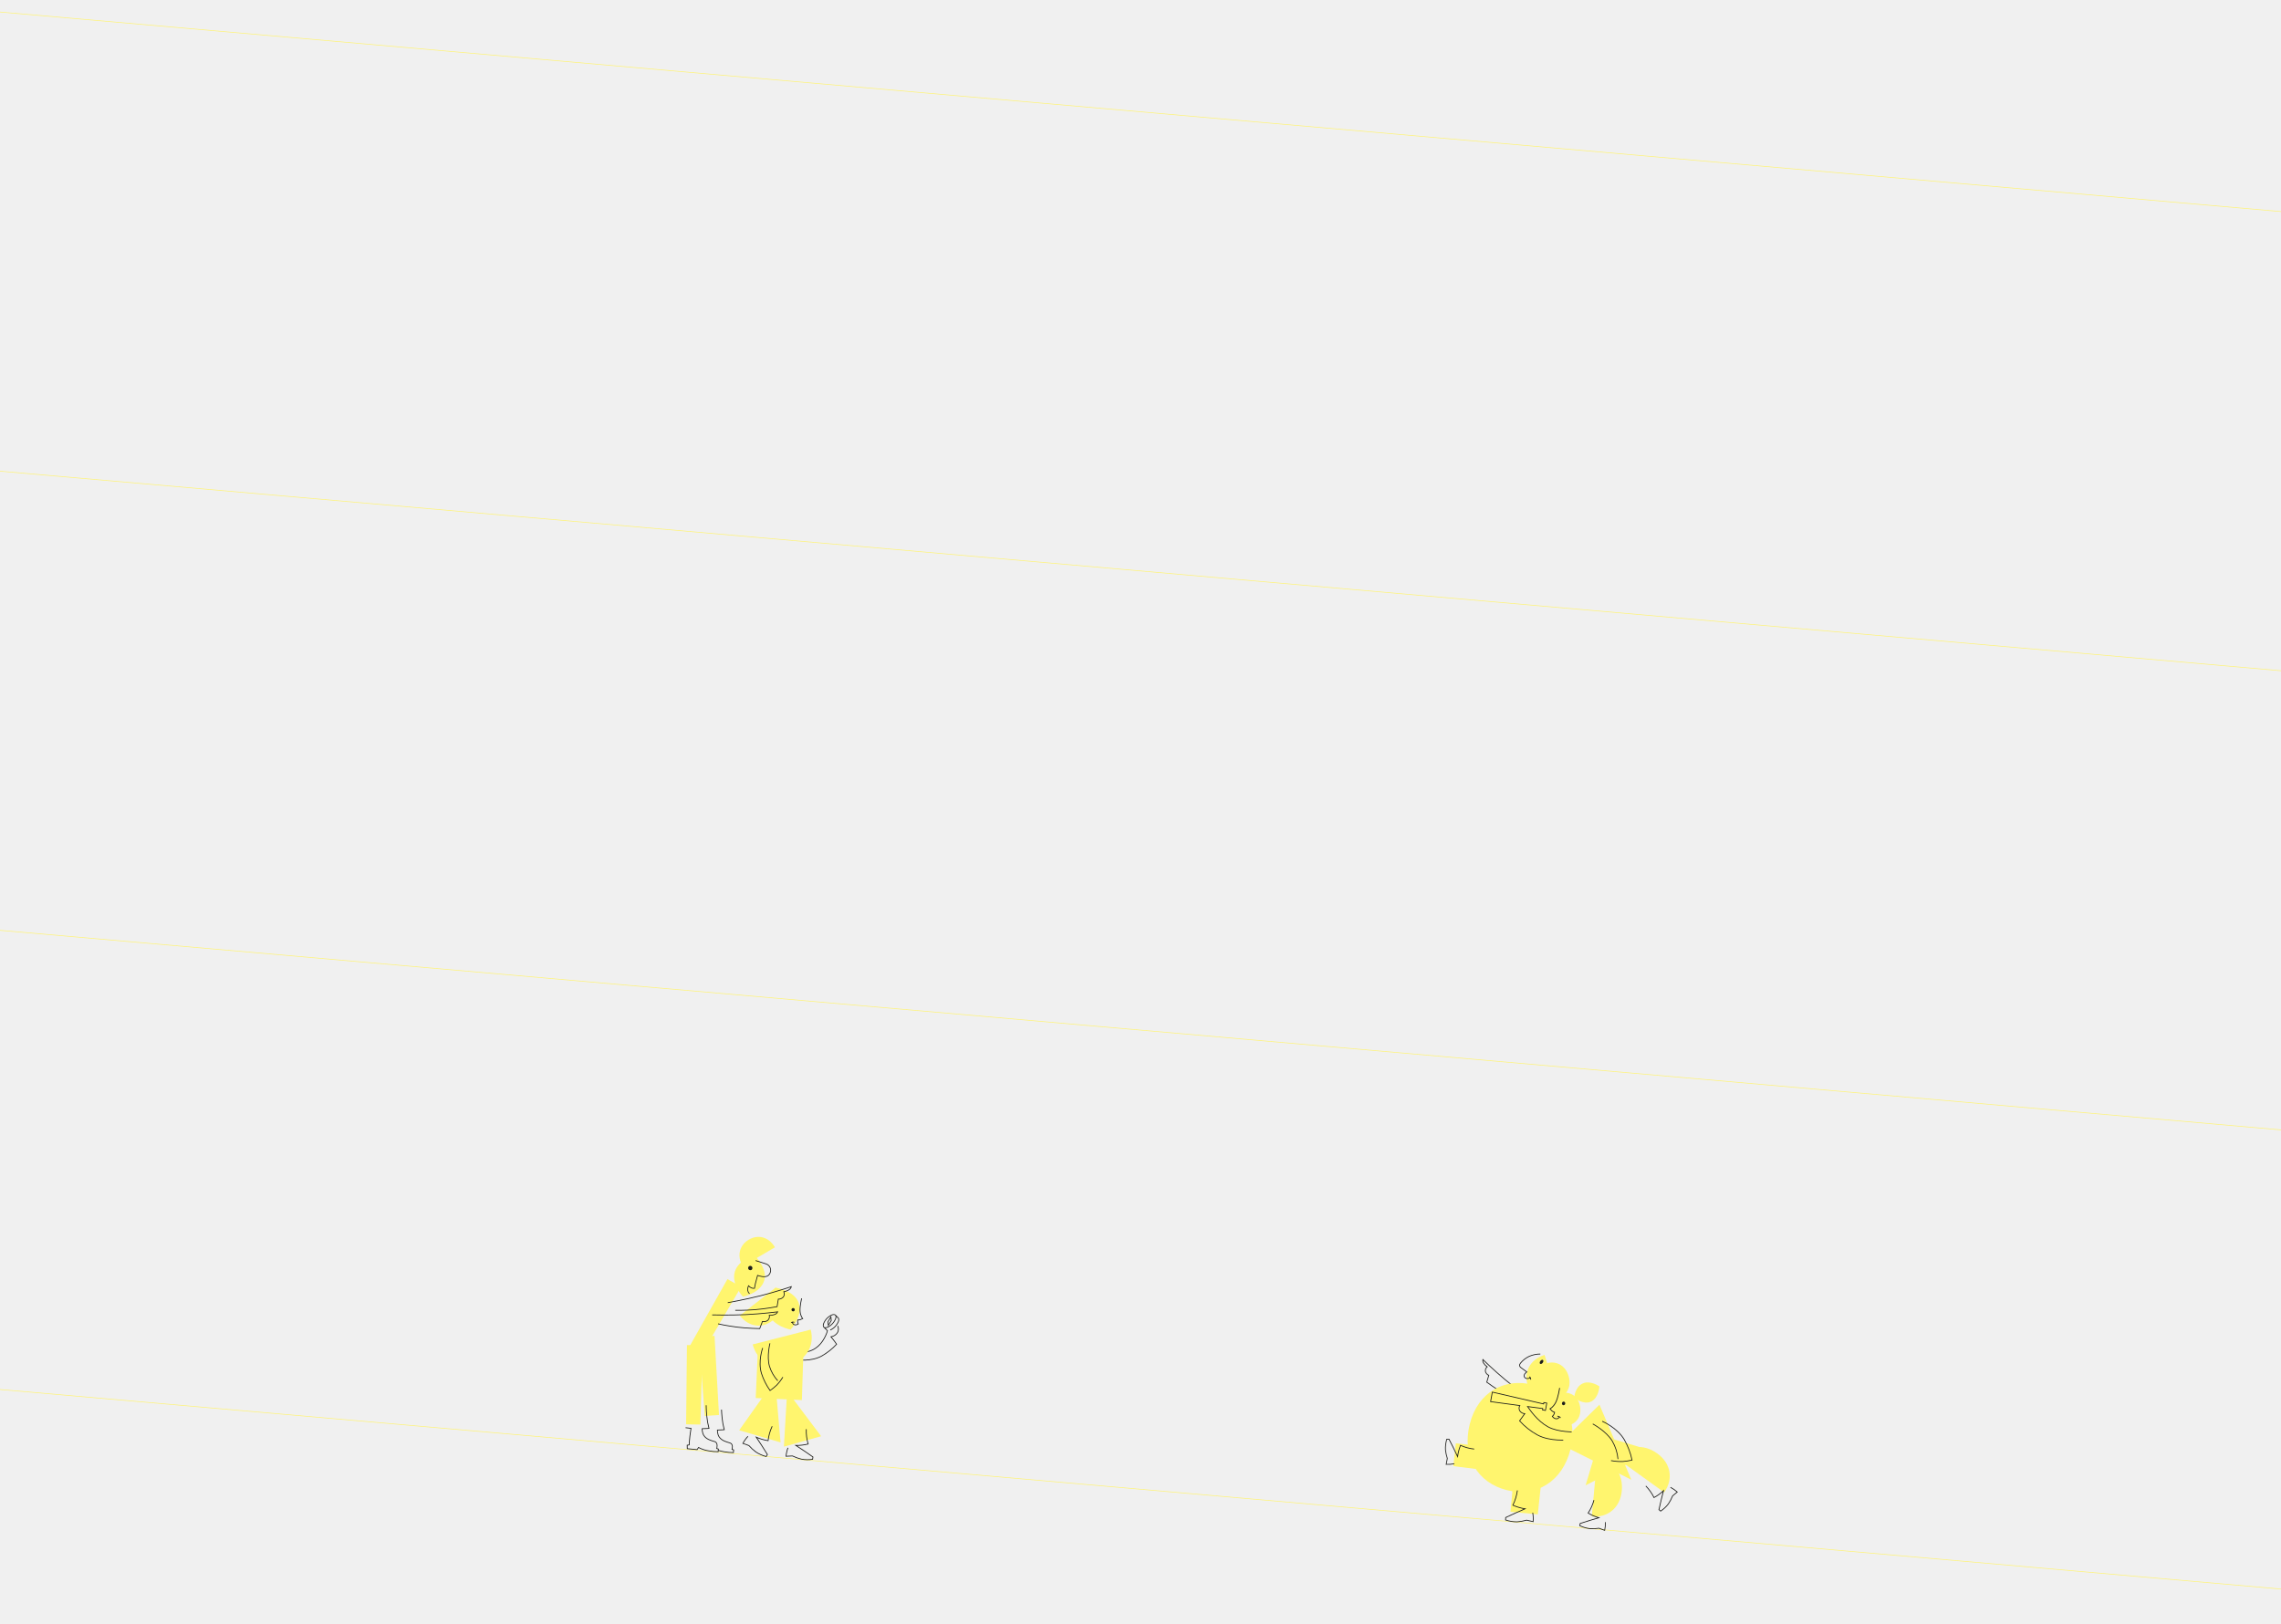
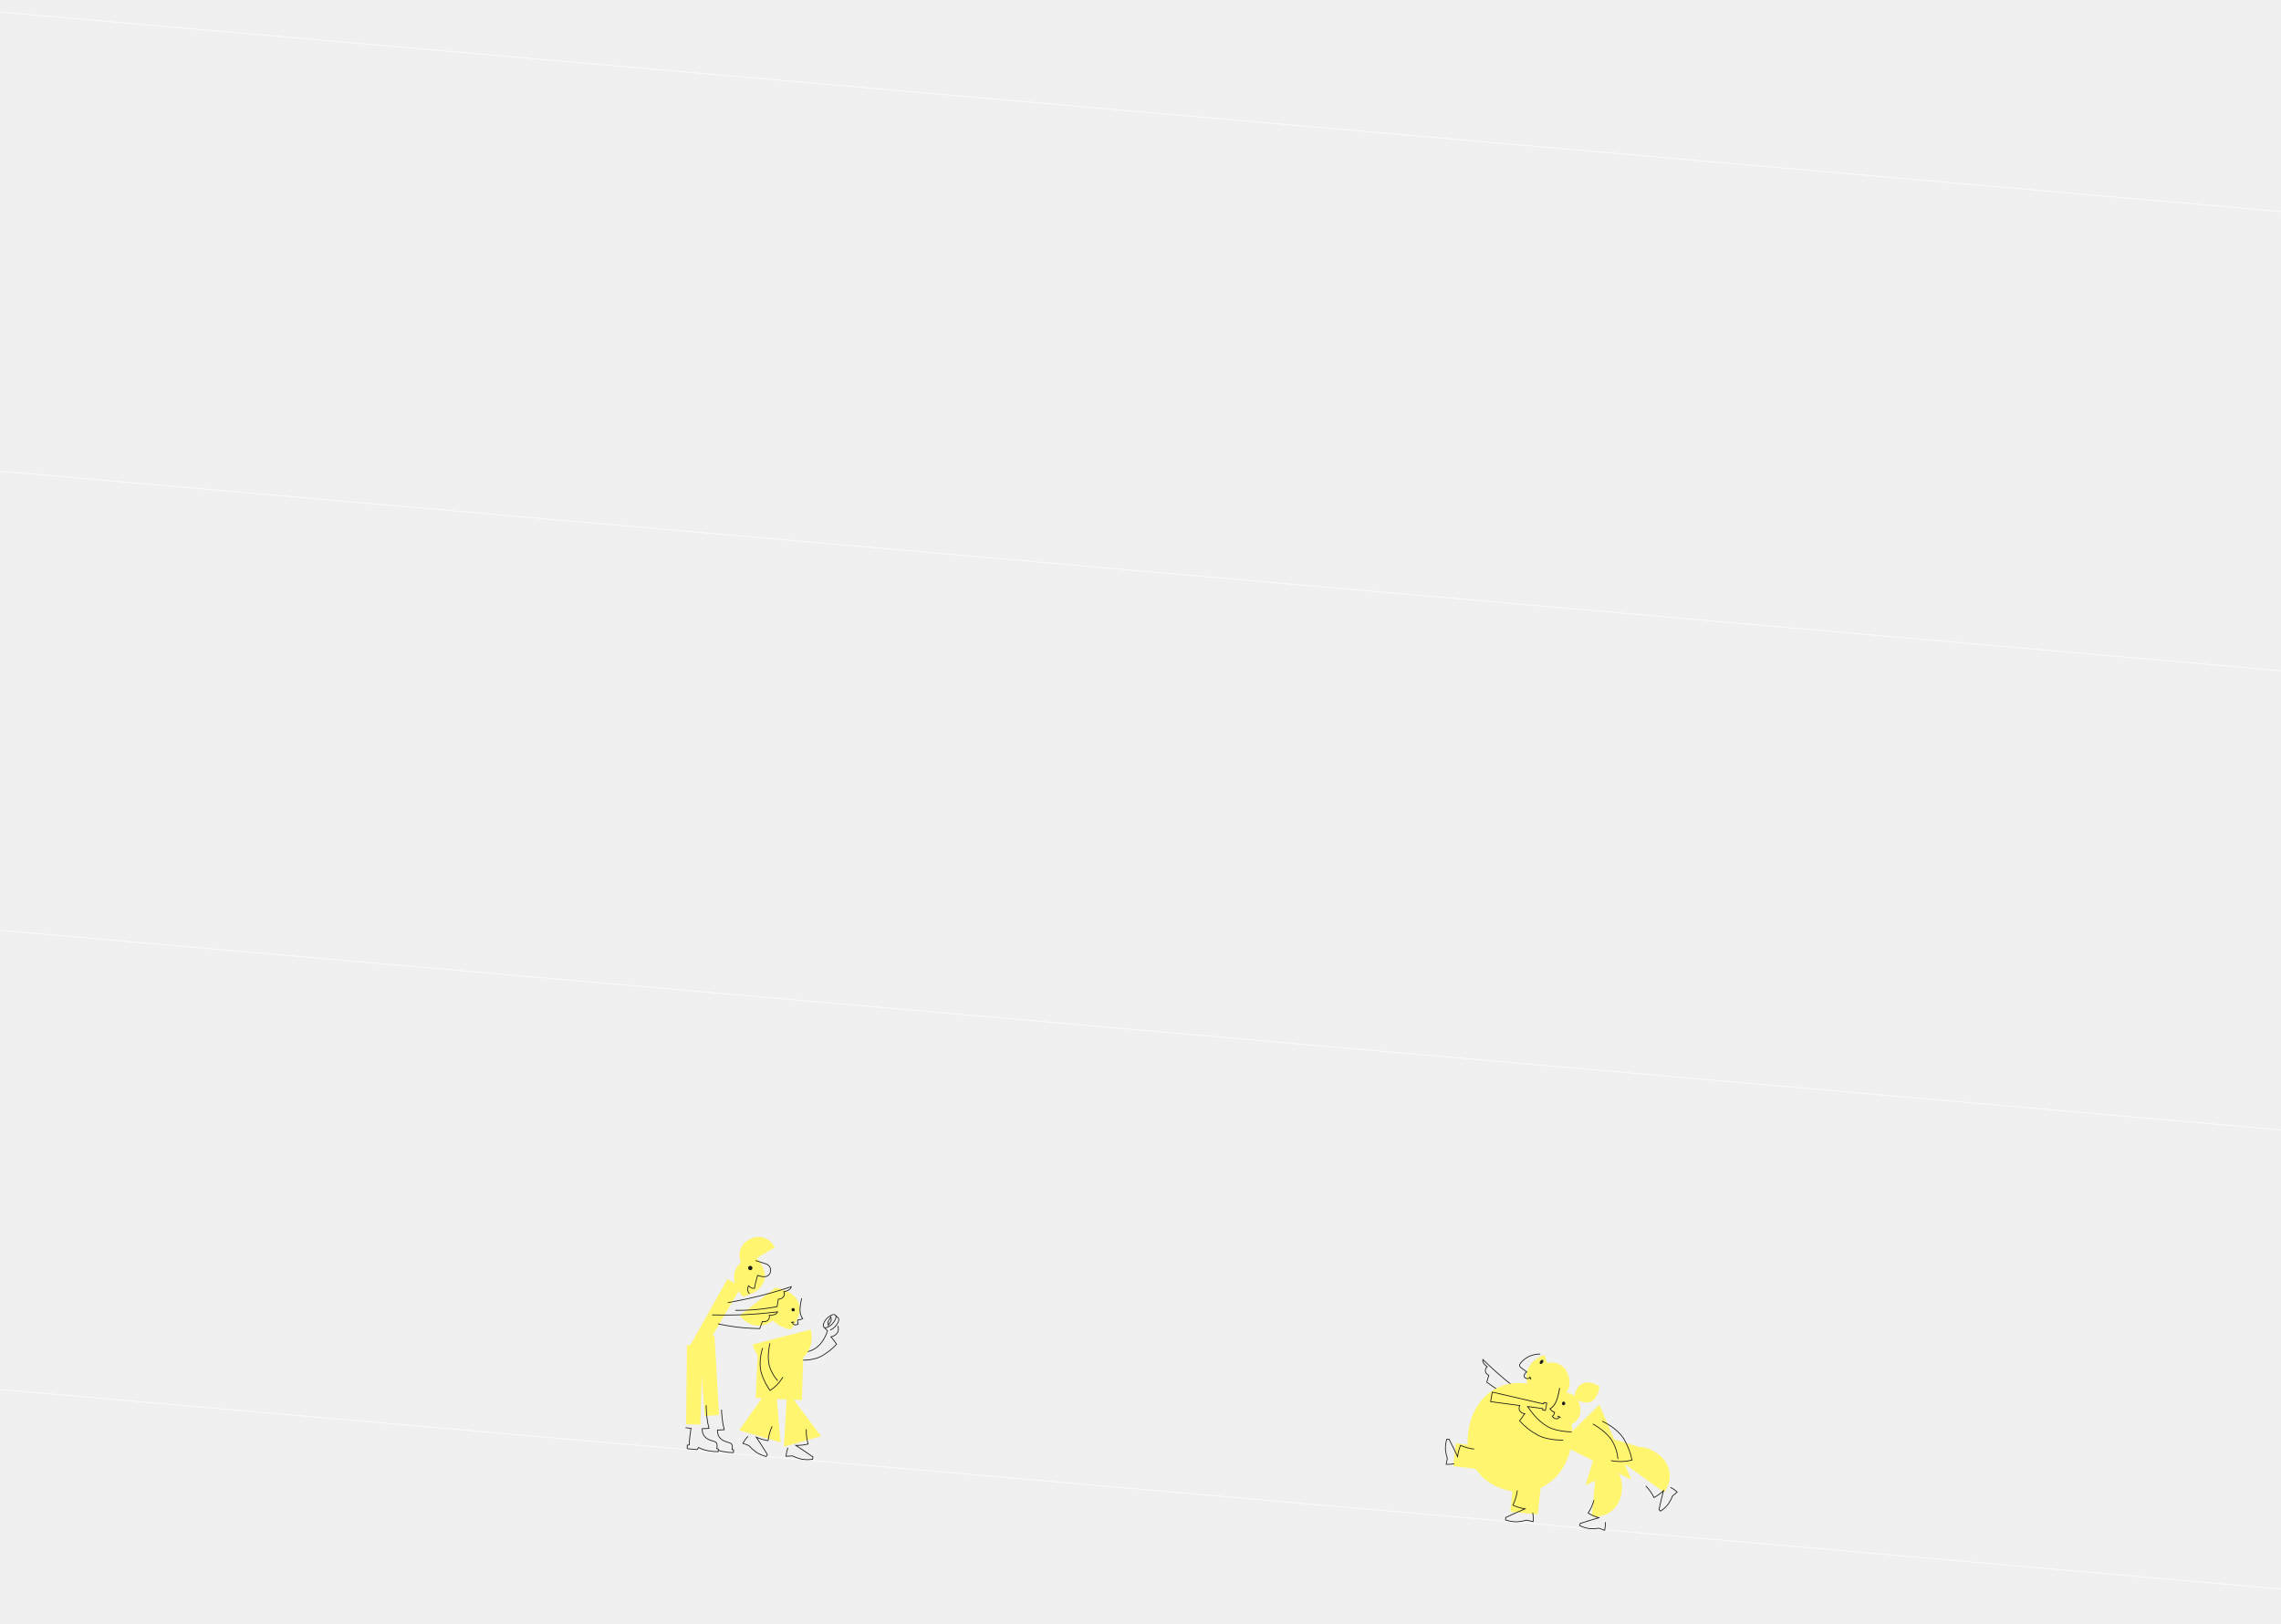
<svg xmlns="http://www.w3.org/2000/svg" viewBox="0 0 2460 1751">
  <g id="ba2ed30d-e0cf-4c1f-b1bb-79ff3ff650ce" data-name="Layer 2">
-     <line x1="-147.81" y1="1485.67" x2="2571.59" y2="1723.59" style="fill:none;stroke:#fef377;stroke-miterlimit:10;stroke-width:0.7px" />
-     <line x1="-147.81" y1="990.46" x2="2571.59" y2="1228.38" style="fill:none;stroke:#fef377;stroke-miterlimit:10;stroke-width:0.7px" />
-     <line x1="-147.81" y1="495.25" x2="2571.59" y2="733.16" style="fill:none;stroke:#fef377;stroke-miterlimit:10;stroke-width:0.7px" />
-     <line x1="-147.81" y1="0.04" x2="2571.59" y2="237.95" style="fill:none;stroke:#fef377;stroke-miterlimit:10;stroke-width:0.7px" />
+     <line x1="-147.81" y1="1485.67" x2="2571.59" y2="1723.59" style="fill:none;stroke:#fff;stroke-miterlimit:10;stroke-width:0.7px" />
+     <line x1="-147.81" y1="990.46" x2="2571.59" y2="1228.38" style="fill:none;stroke:#fff;stroke-miterlimit:10;stroke-width:0.7px" />
+     <line x1="-147.81" y1="495.25" x2="2571.59" y2="733.16" style="fill:none;stroke:#fff;stroke-miterlimit:10;stroke-width:0.7px" />
+     <line x1="-147.81" y1="0.04" x2="2571.59" y2="237.95" style="fill:none;stroke:#fff;stroke-miterlimit:10;stroke-width:0.7px" />
  </g>
  <g id="a8b2765a-ca61-467c-9e36-46a3011041d8" data-name="Layer 1">
    <polygon points="835.93 1487.94 841.8 1555.67 797.17 1542.59 835.93 1487.94" style="fill:#fff56e" />
    <path d="M832.76,1538.27a50.33,50.33,0,0,0-4.4,15.53,52.54,52.54,0,0,1-12.75-3.75s2.63,3.87,6,9.11c2.57,4,6,9.53,6,9.53l-1.29,2.21a36.65,36.65,0,0,1-11.14-4.92,49,49,0,0,1-7.48-6.9l-6.51-2.37a36.61,36.61,0,0,1,5.45-7.61" style="fill:none;stroke:#1d1d1b;stroke-width:0.842px" />
    <path d="M895.39,1434.52a17.49,17.49,0,0,0,8.8-9.23c.64-1.83.5-3.21-.25-3.94l-3-3m-7.61,11.1,3.19-5.29-.4-3.86-3.2,5.29Zm-5.08-2c-1.28,3.67.57,5.49,4.14,4.07a17.51,17.51,0,0,0,8.8-9.22c1.29-3.67-.57-5.5-4.14-4.08A17.49,17.49,0,0,0,888.22,1427.46Zm-35,32.37s14.19.76,23.9-4.31c11.7-6.1,15.25-20.3,15.25-20.3l-3.87-3.81m15-1.36s1.59,3.67-.14,6.84c-2.28,4.19-7.18,4.9-7.18,4.9,3.33,3.93,6.05,8,6.05,8a67.13,67.13,0,0,1-16.08,12.72c-11.71,6.37-26.66,4.08-26.66,4.08" style="fill:none;stroke:#1d1d1b;stroke-width:0.835px" />
    <polygon points="864.81 1510.02 815.02 1507.79 817.25 1458 866.41 1459.56 864.81 1510.02" style="fill:#fff56e" />
    <path d="M811.76,1450l62.57-16c4.4,17.22-4.37,33-23.19,37.8-19.49,5-35-4.59-39.38-21.82" style="fill:#fff56e" />
    <path d="M844.29,1485.27a49.82,49.82,0,0,1-6.8,8.78,57.36,57.36,0,0,1-7,5.67,67.75,67.75,0,0,1-9.28-18.52c-3.92-12.92,1.31-27.37,1.31-27.37m7.85-5s-3.61,14-.53,24.67a41.57,41.57,0,0,0,8.93,15.66" style="fill:none;stroke:#1d1d1b;stroke-width:0.842px" />
    <polygon points="848.94 1500.3 885.55 1548.99 845.42 1560.24 848.94 1500.3" style="fill:#fff56e" />
    <path d="M869.56,1541.41a49.83,49.83,0,0,0,2,16,52.91,52.91,0,0,1-13.22,1.52s3.94,2.53,9.1,6c3.92,2.66,9.28,6.42,9.28,6.42l-.33,2.54a36.5,36.5,0,0,1-12.17-.19,49,49,0,0,1-9.59-3.44l-6.91.35a36.73,36.73,0,0,1,2.06-9.13" style="fill:none;stroke:#1d1d1b;stroke-width:0.842px" />
    <path d="M833.17,1424.28c-11.12,8.68-25.48,7.18-35.3-5.4l38.62-30.15c9.82,12.58,7.79,26.87-3.32,35.55" style="fill:#fff56e" />
    <path d="M852.63,1434s-19.38-3.52-24.06-17.75c-4.51-13.73,7.7-27.46,7.7-27.46s20.68,2.92,25.19,16.65c4.68,14.23-8.83,28.56-8.83,28.56" style="fill:#fff56e" />
    <path d="M864.54,1400.31s-2.14,8.85-1.67,14.08,2.81,7.75,2.81,7.75a17.44,17.44,0,0,1-2.6,1.16,8.58,8.58,0,0,1-2.69.3,6.6,6.6,0,0,0-.1,2.34,5.16,5.16,0,0,0,.66,2,5.57,5.57,0,0,1-3.19,1c-3.12-.29-3.16-2.81-3.16-2.81m-1.41.35a4.12,4.12,0,0,1,1.67-.62,4.19,4.19,0,0,1,1.77.29" style="fill:none;stroke:#1d1d1b;stroke-width:0.842px" />
    <path d="M855.18,1414.31a1.77,1.77,0,1,1,1.91-1.35,1.66,1.66,0,0,1-1.91,1.35" style="fill:#1d1d1b" />
    <polygon points="739.95 1536.17 740.86 1450.71 757.79 1450.97 755.36 1536.4 739.95 1536.17" style="fill:#fff56e" />
    <polygon points="760.05 1527.17 753.7 1441.94 770.59 1440.76 775.42 1526.1 760.05 1527.17" style="fill:#fff56e" />
    <path d="M801.29,1398.53s-13.06-13.59-8.72-27.24c4.19-13.18,21.35-17,21.35-17s14.4,13.84,10.21,27c-4.33,13.65-22.84,17.21-22.84,17.21" style="fill:#fff56e" />
    <polygon points="756.01 1461.61 799.26 1387.89 784.54 1379.52 742.62 1453.99 756.01 1461.61" style="fill:#fff56e" />
    <path d="M807.53,1337c10-5.87,21.58-3.08,28.23,8.26L801,1365.65c-6.65-11.34-3.44-22.79,6.58-28.66" style="fill:#fff56e" />
    <path d="M814.88,1359.56s7.41,2.24,11.19,3.56a7.18,7.18,0,0,1,4.71,9.1c-1.21,3.81-4.37,5.35-9,4.55a34.65,34.65,0,0,1-4.76-1.21s-1.45,5.15-2.33,8.7c-.46,1.89-1,5.25-1,5.25a6.25,6.25,0,0,1-3.32-.5,8.83,8.83,0,0,1-3.09-2.26,8.93,8.93,0,0,0-.83,5c.42,2.67,2,3.41,2,3.41" style="fill:none;stroke:#1d1d1b;stroke-width:0.842px" />
    <path d="M793,1413.17s9.24.26,20.82-.62,24.25-3.31,24.25-3.31l1.32-8.1a6.78,6.78,0,0,0,5.44-2.33,5.69,5.69,0,0,0,.5-5.65A15.26,15.26,0,0,0,851,1391a5.31,5.31,0,0,0,2.42-3.3s-16.56,5.59-33.22,9.78-35.33,7.48-35.33,7.48" style="fill:none;stroke:#1d1d1b;stroke-width:0.842px" />
    <path d="M809.05,1369.88a2.31,2.31,0,1,1,2.3-1.61,2,2,0,0,1-2.3,1.61" style="fill:#1d1d1b" />
    <path d="M778.14,1520.31c.07,2.15.24,5.2.6,8.64a75.82,75.82,0,0,0,2.35,13s-3.45.32-7.36.38c0,0-.21,4.58,2,7.61,2.73,3.78,7.19,5.08,11.4,6.26s2.33,7,2.33,7l1.77.57-.27,2.9a55.24,55.24,0,0,1-10.12-.94,46.14,46.14,0,0,1-6.25-1.49" style="fill:none;stroke:#1d1d1b;stroke-width:0.842px" />
    <path d="M761.61,1515.61s0,5.23.67,11.89a75.81,75.81,0,0,0,2.35,13s-3.45.32-7.36.38c0,0-.21,4.58,2,7.61,2.73,3.79,7.18,5.09,11.39,6.26s2.33,7.49,2.33,7.49l1.77.57-.27,2.9a54.05,54.05,0,0,1-10.12-.94,33,33,0,0,1-11-3.64l-1.58,2.32-10.57-1-.09-3.77,2.14-.33s.08-4.13.79-9.62,1.17-8.28,1.17-8.28-2.71-.2-5.85-.65" style="fill:none;stroke:#1d1d1b;stroke-width:0.842px" />
    <path d="M774.4,1427.79s9,2.09,20.53,3.54,24.42,1.59,24.42,1.59l2.91-7.68a6.77,6.77,0,0,0,5.79-1.2,5.68,5.68,0,0,0,1.62-5.43,15.24,15.24,0,0,0,6-1,5.3,5.3,0,0,0,3-2.75s-17.34,2.18-34.5,3-36.12.28-36.12.28" style="fill:none;stroke:#1d1d1b;stroke-width:0.842px" />
    <path d="M1639.9,1512.36s-7.91-3.54-17.32-9-19.14-12.66-19.14-12.66l2.18-7.37a6.34,6.34,0,0,1-3.64-4.18,5.31,5.31,0,0,1,1.87-5,14.34,14.34,0,0,1-3.91-4.1,5,5,0,0,1-.7-3.77s11.71,11.46,24.08,21.77,26.79,20.68,26.79,20.68" style="fill:none;stroke:#1d1d1b;stroke-width:0.842px" />
    <polygon points="1631.78 1601.05 1629.01 1630.5 1658.46 1633.27 1661.57 1604.25 1631.78 1601.05" style="fill:#fff56e" />
    <polygon points="1594.7 1559.42 1570.11 1556.67 1567.36 1581.27 1591.6 1584.3 1594.7 1559.42" style="fill:#fff56e" />
    <path d="M1624.93,1607.11c31.28,7.87,59.91-8.56,68.82-43.95,8.59-34.15-9-61.76-40.24-69.63s-59.81,8.15-68.4,42.3c-8.91,35.39,8.55,63.41,39.82,71.28" style="fill:#fff56e" />
    <path d="M1668.24,1470.23l10.27,38.62c10.63-2.82,16.5-12.32,13.41-23.94-3.19-12-13-17.51-23.68-14.68" style="fill:#fff56e" />
    <path d="M1647.56,1493.91c4.37,14.08,17.53,21.31,33.38,16.3l-15.16-48.92c-15.85,5-22.58,18.53-18.22,32.62" style="fill:#fff56e" />
    <path d="M1650.38,1486.14s-4.71,2-6.34-1c-1.55-2.79,2.6-5.48,2.6-5.48l-6.19-4.51c-1.76-1.29-2.25-2.78-.74-4.84a26.79,26.79,0,0,1,9.34-7.4,29.86,29.86,0,0,1,12.12-2.55" style="fill:none;stroke:#1d1d1b;stroke-width:0.842px" />
    <path d="M1568.47,1578.64a34.83,34.83,0,0,1-8.8.72l1.23-6.39a46.4,46.4,0,0,1-2-9.39,34.56,34.56,0,0,1,1.42-11.38l2.41,0s2.82,5.49,4.8,9.49c2.6,5.28,4.46,9.27,4.46,9.27a49.3,49.3,0,0,1,3.14-12.12,47.28,47.28,0,0,0,14.72,4" style="fill:none;stroke:#1d1d1b;stroke-width:0.842px" />
    <path d="M1653,1631.48a38,38,0,0,1,.45,9.64l-7-1.59a50.78,50.78,0,0,1-10.35,1.79,37.73,37.73,0,0,1-12.38-2l.12-2.64s6.11-2.86,10.57-4.87c5.86-2.65,10.3-4.52,10.3-4.52a54.35,54.35,0,0,1-13.13-3.89,51.91,51.91,0,0,0,4.89-15.92" style="fill:none;stroke:#1d1d1b;stroke-width:0.842px" />
    <path d="M1661,1470.89c.72.52,2,0,2.8-1.12s.93-2.5.22-3-2,0-2.8,1.13-.93,2.49-.22,3" style="fill:#1d1d1b" />
    <path d="M1690.68,1552.94s-19,2-32.61-5.31a73,73,0,0,1-19.24-15.24l5.6-7.7a7,7,0,0,1-5.37-3,5.73,5.73,0,0,1,0-5.77l-31.49-4.23,1.86-10.27,55.3,12.77.28-1.51,3.15.58-1.44,7.93-3.15-.57.27-1.49-16.41-2.14c2.52,3.47,10.2,15.3,22,21.83,11.12,6.15,29.39,5.54,29.39,5.54m-49.33-59.63a4.25,4.25,0,0,1,1.1,1.45,4.15,4.15,0,0,1,.24,1.81" style="fill:none;stroke:#1d1d1b;stroke-width:0.842px" />
    <path d="M1722.39,1573.72l-5.7,61.83c17,1.57,30.66-9.15,32.38-27.74,1.77-19.27-9.66-32.52-26.68-34.09" style="fill:#fff56e" />
    <path d="M1690.42,1537.5c9.64-1.69,15.53-9.82,13.6-20.78-1.86-10.57-10.15-16.07-19.78-14.37s-15.56,9.69-13.7,20.26c1.93,11,10.24,16.59,19.88,14.89" style="fill:#fff56e" />
    <polygon points="1759.34 1595.94 1724.96 1515.02 1681.84 1557.21 1759.34 1595.94" style="fill:#fff56e" />
    <path d="M1679.5,1527.39a4.67,4.67,0,0,1,2,.45,4.76,4.76,0,0,1,1.53,1.39" style="fill:none;stroke:#1d1d1b;stroke-width:0.842px" />
    <path d="M1731.3,1641.66a34.46,34.46,0,0,1-.68,8.83l-6.15-2.24a46.48,46.48,0,0,1-9.63.45,34.73,34.73,0,0,1-11.06-3.22l.41-2.39s5.9-1.91,10.18-3.23c5.65-1.74,9.91-2.94,9.91-2.94a49.63,49.63,0,0,1-11.52-5.05,47.68,47.68,0,0,0,6.27-13.95" style="fill:none;stroke:#1d1d1b;stroke-width:0.842px" />
    <path d="M1744.36,1573.28l50.39,36.27c10-13.88,7.68-31.07-7.48-42-15.7-11.3-32.92-8.17-42.91,5.71" style="fill:#fff56e" />
    <path d="M1801.61,1604.11a34.74,34.74,0,0,1,7.26,5.07l-5,4.17a46.17,46.17,0,0,1-4.5,8.52,34.31,34.31,0,0,1-8.38,7.9l-1.85-1.57s1.34-6,2.38-10.41c1.36-5.75,2.49-10,2.49-10a49.55,49.55,0,0,1-10.2,7.37,47.62,47.62,0,0,0-8.84-12.49" style="fill:none;stroke:#1d1d1b;stroke-width:0.842px" />
    <path d="M1682,1496.94s-1.46,10.23-4.16,15.54-6.25,7-6.25,7a18.86,18.86,0,0,0,2.27,2.31,10,10,0,0,0,2.72,1.44,7.24,7.24,0,0,1-.87,2.51,5.91,5.91,0,0,1-1.53,1.8,6.33,6.33,0,0,0,2.95,2.42c3.43,1,4.53-1.65,4.53-1.65" style="fill:none;stroke:#1d1d1b;stroke-width:0.89px" />
    <path d="M1686,1515.58a2,2,0,0,0,.56-3.94,1.9,1.9,0,0,0-2,1.73,1.88,1.88,0,0,0,1.46,2.21" style="fill:#1d1d1b" />
    <path d="M1724.9,1495.26s-10-7.11-18.33-3c-8.07,3.93-8.9,15.32-8.9,15.32s10.25,8,18.32,4c8.36-4.08,8.91-16.3,8.91-16.3" style="fill:#fff56e" />
    <polygon points="1726.09 1548.03 1710.03 1601.96 1782.27 1564.9 1726.09 1548.03" style="fill:#fff56e" />
    <path d="M1727.93,1532.87s16.08,6.71,23.86,19.89a76.86,76.86,0,0,1,8.34,22,66.21,66.21,0,0,1-10.13,1.52,56.55,56.55,0,0,1-12.54-1m7.5-1.61a46.91,46.91,0,0,0-6.18-19.5c-6.51-10.74-21-18.44-21-18.44" style="fill:none;stroke:#1d1d1b;stroke-width:0.842px" />
  </g>
</svg>
